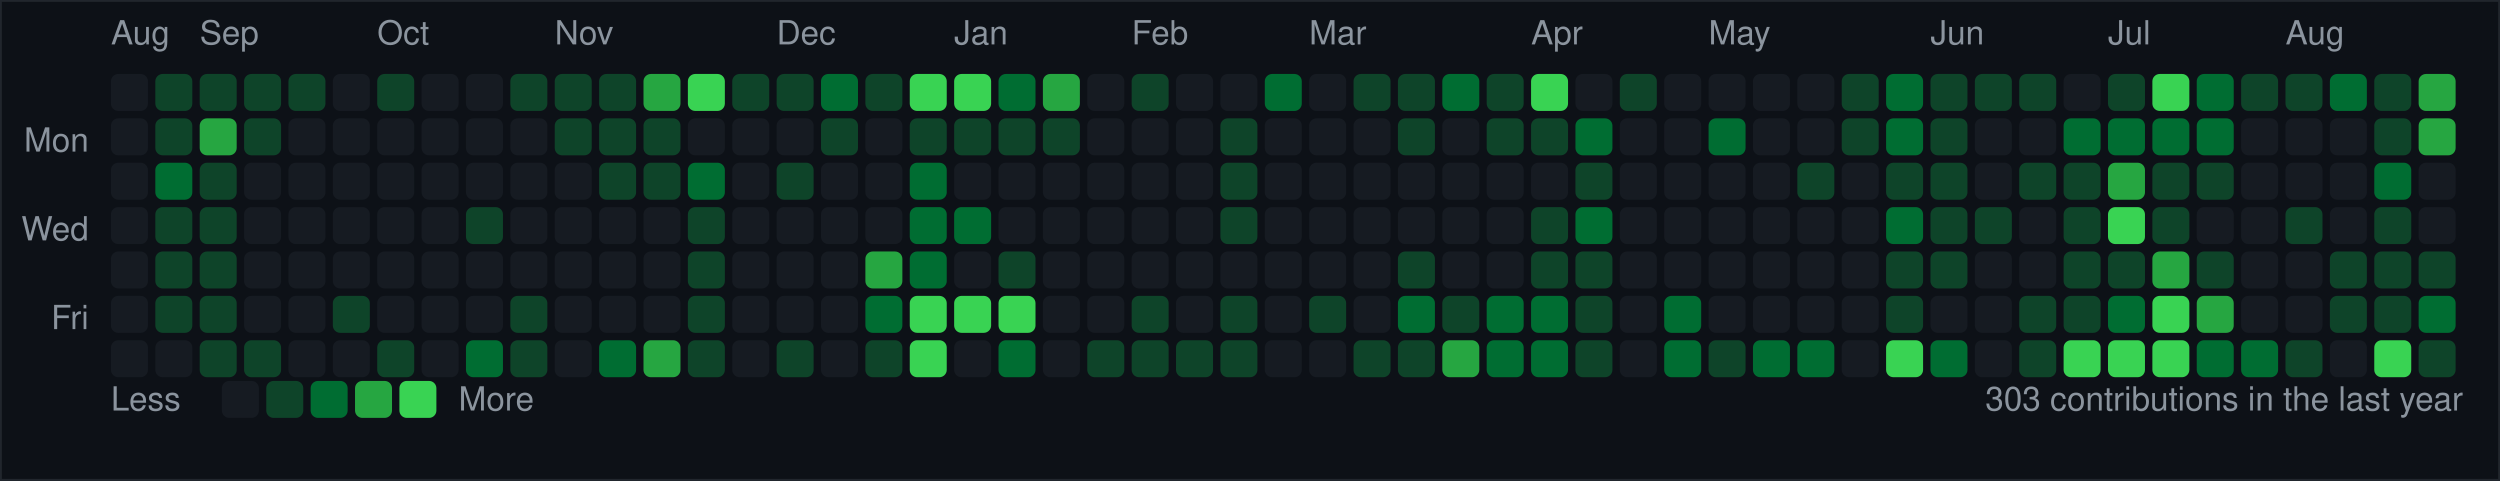
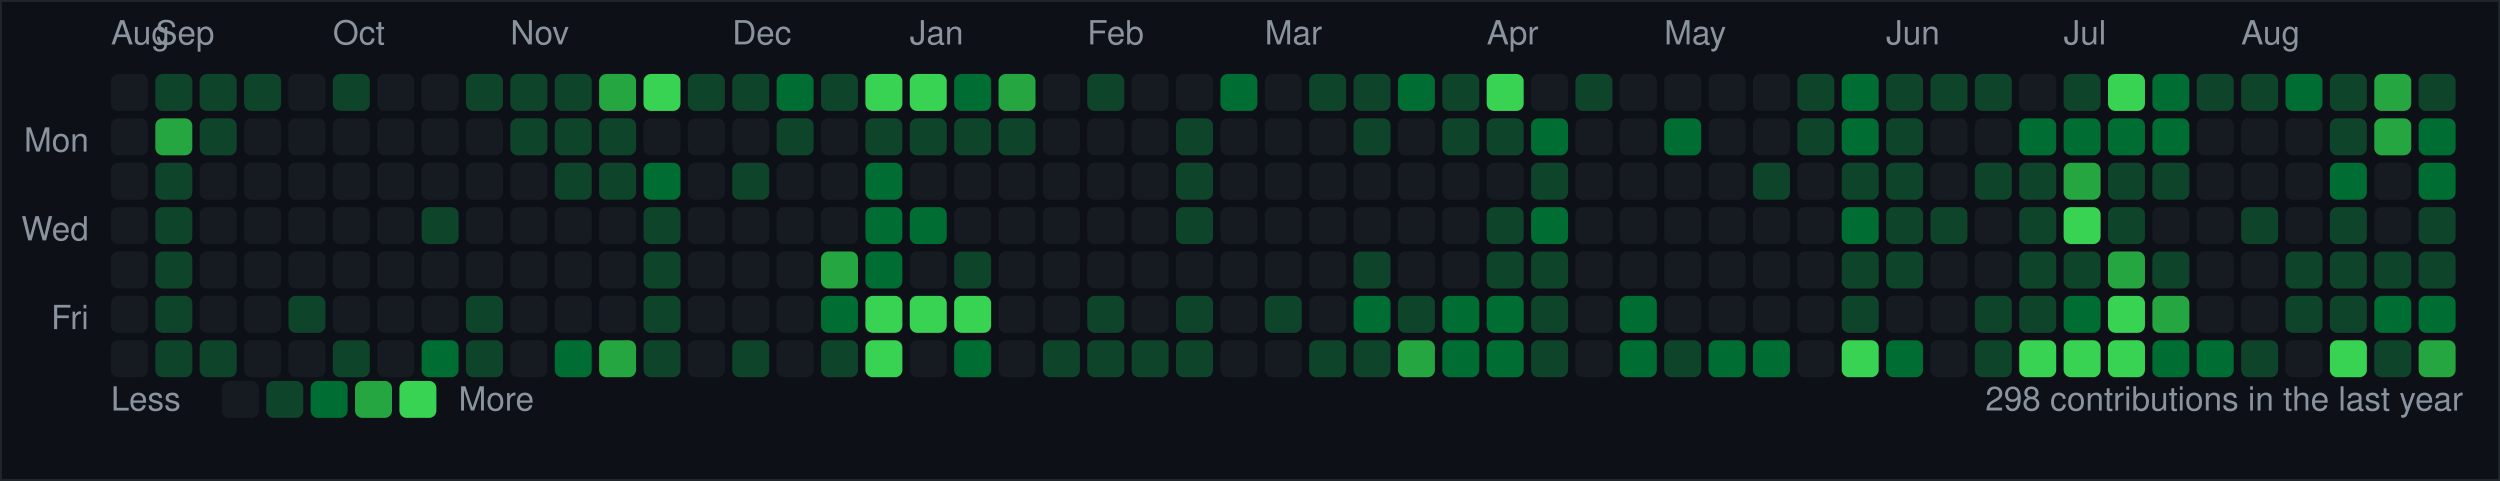
<svg xmlns="http://www.w3.org/2000/svg" width="676" height="130" viewBox="0 0 676 130" role="img" aria-label="cgycorey contribution graph">
  <rect width="676" height="130" fill="#0d1117" />
  <text x="24" y="41" font-size="9" text-anchor="end" fill="#8b949e" font-family="-apple-system,BlinkMacSystemFont,Segoe UI,Helvetica,Arial,sans-serif">Mon</text>
  <text x="24" y="65" font-size="9" text-anchor="end" fill="#8b949e" font-family="-apple-system,BlinkMacSystemFont,Segoe UI,Helvetica,Arial,sans-serif">Wed</text>
  <text x="24" y="89" font-size="9" text-anchor="end" fill="#8b949e" font-family="-apple-system,BlinkMacSystemFont,Segoe UI,Helvetica,Arial,sans-serif">Fri</text>
  <rect x="30" y="20" width="10" height="10" rx="2" fill="#161b22" />
  <rect x="30" y="32" width="10" height="10" rx="2" fill="#161b22" />
  <rect x="30" y="44" width="10" height="10" rx="2" fill="#161b22" />
  <rect x="30" y="56" width="10" height="10" rx="2" fill="#161b22" />
  <rect x="30" y="68" width="10" height="10" rx="2" fill="#161b22" />
  <rect x="30" y="80" width="10" height="10" rx="2" fill="#161b22" />
  <rect x="30" y="92" width="10" height="10" rx="2" fill="#161b22" />
  <rect x="42" y="20" width="10" height="10" rx="2" fill="#0e4429" />
-   <rect x="42" y="32" width="10" height="10" rx="2" fill="#0e4429" />
-   <rect x="42" y="44" width="10" height="10" rx="2" fill="#006d32" />
+   <rect x="42" y="32" width="10" height="10" rx="2" fill="#26a641" />
+   <rect x="42" y="44" width="10" height="10" rx="2" fill="#0e4429" />
  <rect x="42" y="56" width="10" height="10" rx="2" fill="#0e4429" />
  <rect x="42" y="68" width="10" height="10" rx="2" fill="#0e4429" />
  <rect x="42" y="80" width="10" height="10" rx="2" fill="#0e4429" />
-   <rect x="42" y="92" width="10" height="10" rx="2" fill="#161b22" />
+   <rect x="42" y="92" width="10" height="10" rx="2" fill="#0e4429" />
  <rect x="54" y="20" width="10" height="10" rx="2" fill="#0e4429" />
-   <rect x="54" y="32" width="10" height="10" rx="2" fill="#26a641" />
-   <rect x="54" y="44" width="10" height="10" rx="2" fill="#0e4429" />
-   <rect x="54" y="56" width="10" height="10" rx="2" fill="#0e4429" />
-   <rect x="54" y="68" width="10" height="10" rx="2" fill="#0e4429" />
-   <rect x="54" y="80" width="10" height="10" rx="2" fill="#0e4429" />
+   <rect x="54" y="32" width="10" height="10" rx="2" fill="#0e4429" />
+   <rect x="54" y="44" width="10" height="10" rx="2" fill="#161b22" />
+   <rect x="54" y="56" width="10" height="10" rx="2" fill="#161b22" />
+   <rect x="54" y="68" width="10" height="10" rx="2" fill="#161b22" />
+   <rect x="54" y="80" width="10" height="10" rx="2" fill="#161b22" />
  <rect x="54" y="92" width="10" height="10" rx="2" fill="#0e4429" />
  <rect x="66" y="20" width="10" height="10" rx="2" fill="#0e4429" />
-   <rect x="66" y="32" width="10" height="10" rx="2" fill="#0e4429" />
+   <rect x="66" y="32" width="10" height="10" rx="2" fill="#161b22" />
  <rect x="66" y="44" width="10" height="10" rx="2" fill="#161b22" />
  <rect x="66" y="56" width="10" height="10" rx="2" fill="#161b22" />
  <rect x="66" y="68" width="10" height="10" rx="2" fill="#161b22" />
  <rect x="66" y="80" width="10" height="10" rx="2" fill="#161b22" />
-   <rect x="66" y="92" width="10" height="10" rx="2" fill="#0e4429" />
-   <rect x="78" y="20" width="10" height="10" rx="2" fill="#0e4429" />
+   <rect x="66" y="92" width="10" height="10" rx="2" fill="#161b22" />
+   <rect x="78" y="20" width="10" height="10" rx="2" fill="#161b22" />
  <rect x="78" y="32" width="10" height="10" rx="2" fill="#161b22" />
  <rect x="78" y="44" width="10" height="10" rx="2" fill="#161b22" />
  <rect x="78" y="56" width="10" height="10" rx="2" fill="#161b22" />
  <rect x="78" y="68" width="10" height="10" rx="2" fill="#161b22" />
-   <rect x="78" y="80" width="10" height="10" rx="2" fill="#161b22" />
+   <rect x="78" y="80" width="10" height="10" rx="2" fill="#0e4429" />
  <rect x="78" y="92" width="10" height="10" rx="2" fill="#161b22" />
-   <rect x="90" y="20" width="10" height="10" rx="2" fill="#161b22" />
+   <rect x="90" y="20" width="10" height="10" rx="2" fill="#0e4429" />
  <rect x="90" y="32" width="10" height="10" rx="2" fill="#161b22" />
  <rect x="90" y="44" width="10" height="10" rx="2" fill="#161b22" />
  <rect x="90" y="56" width="10" height="10" rx="2" fill="#161b22" />
  <rect x="90" y="68" width="10" height="10" rx="2" fill="#161b22" />
-   <rect x="90" y="80" width="10" height="10" rx="2" fill="#0e4429" />
-   <rect x="90" y="92" width="10" height="10" rx="2" fill="#161b22" />
-   <rect x="102" y="20" width="10" height="10" rx="2" fill="#0e4429" />
+   <rect x="90" y="80" width="10" height="10" rx="2" fill="#161b22" />
+   <rect x="90" y="92" width="10" height="10" rx="2" fill="#0e4429" />
+   <rect x="102" y="20" width="10" height="10" rx="2" fill="#161b22" />
  <rect x="102" y="32" width="10" height="10" rx="2" fill="#161b22" />
  <rect x="102" y="44" width="10" height="10" rx="2" fill="#161b22" />
  <rect x="102" y="56" width="10" height="10" rx="2" fill="#161b22" />
  <rect x="102" y="68" width="10" height="10" rx="2" fill="#161b22" />
  <rect x="102" y="80" width="10" height="10" rx="2" fill="#161b22" />
-   <rect x="102" y="92" width="10" height="10" rx="2" fill="#0e4429" />
+   <rect x="102" y="92" width="10" height="10" rx="2" fill="#161b22" />
  <rect x="114" y="20" width="10" height="10" rx="2" fill="#161b22" />
  <rect x="114" y="32" width="10" height="10" rx="2" fill="#161b22" />
  <rect x="114" y="44" width="10" height="10" rx="2" fill="#161b22" />
-   <rect x="114" y="56" width="10" height="10" rx="2" fill="#161b22" />
+   <rect x="114" y="56" width="10" height="10" rx="2" fill="#0e4429" />
  <rect x="114" y="68" width="10" height="10" rx="2" fill="#161b22" />
  <rect x="114" y="80" width="10" height="10" rx="2" fill="#161b22" />
-   <rect x="114" y="92" width="10" height="10" rx="2" fill="#161b22" />
-   <rect x="126" y="20" width="10" height="10" rx="2" fill="#161b22" />
+   <rect x="114" y="92" width="10" height="10" rx="2" fill="#006d32" />
+   <rect x="126" y="20" width="10" height="10" rx="2" fill="#0e4429" />
  <rect x="126" y="32" width="10" height="10" rx="2" fill="#161b22" />
  <rect x="126" y="44" width="10" height="10" rx="2" fill="#161b22" />
-   <rect x="126" y="56" width="10" height="10" rx="2" fill="#0e4429" />
+   <rect x="126" y="56" width="10" height="10" rx="2" fill="#161b22" />
  <rect x="126" y="68" width="10" height="10" rx="2" fill="#161b22" />
-   <rect x="126" y="80" width="10" height="10" rx="2" fill="#161b22" />
-   <rect x="126" y="92" width="10" height="10" rx="2" fill="#006d32" />
+   <rect x="126" y="80" width="10" height="10" rx="2" fill="#0e4429" />
+   <rect x="126" y="92" width="10" height="10" rx="2" fill="#0e4429" />
  <rect x="138" y="20" width="10" height="10" rx="2" fill="#0e4429" />
-   <rect x="138" y="32" width="10" height="10" rx="2" fill="#161b22" />
+   <rect x="138" y="32" width="10" height="10" rx="2" fill="#0e4429" />
  <rect x="138" y="44" width="10" height="10" rx="2" fill="#161b22" />
  <rect x="138" y="56" width="10" height="10" rx="2" fill="#161b22" />
  <rect x="138" y="68" width="10" height="10" rx="2" fill="#161b22" />
-   <rect x="138" y="80" width="10" height="10" rx="2" fill="#0e4429" />
-   <rect x="138" y="92" width="10" height="10" rx="2" fill="#0e4429" />
+   <rect x="138" y="80" width="10" height="10" rx="2" fill="#161b22" />
+   <rect x="138" y="92" width="10" height="10" rx="2" fill="#161b22" />
  <rect x="150" y="20" width="10" height="10" rx="2" fill="#0e4429" />
  <rect x="150" y="32" width="10" height="10" rx="2" fill="#0e4429" />
-   <rect x="150" y="44" width="10" height="10" rx="2" fill="#161b22" />
+   <rect x="150" y="44" width="10" height="10" rx="2" fill="#0e4429" />
  <rect x="150" y="56" width="10" height="10" rx="2" fill="#161b22" />
  <rect x="150" y="68" width="10" height="10" rx="2" fill="#161b22" />
  <rect x="150" y="80" width="10" height="10" rx="2" fill="#161b22" />
-   <rect x="150" y="92" width="10" height="10" rx="2" fill="#161b22" />
-   <rect x="162" y="20" width="10" height="10" rx="2" fill="#0e4429" />
+   <rect x="150" y="92" width="10" height="10" rx="2" fill="#006d32" />
+   <rect x="162" y="20" width="10" height="10" rx="2" fill="#26a641" />
  <rect x="162" y="32" width="10" height="10" rx="2" fill="#0e4429" />
  <rect x="162" y="44" width="10" height="10" rx="2" fill="#0e4429" />
  <rect x="162" y="56" width="10" height="10" rx="2" fill="#161b22" />
  <rect x="162" y="68" width="10" height="10" rx="2" fill="#161b22" />
  <rect x="162" y="80" width="10" height="10" rx="2" fill="#161b22" />
-   <rect x="162" y="92" width="10" height="10" rx="2" fill="#006d32" />
-   <rect x="174" y="20" width="10" height="10" rx="2" fill="#26a641" />
-   <rect x="174" y="32" width="10" height="10" rx="2" fill="#0e4429" />
-   <rect x="174" y="44" width="10" height="10" rx="2" fill="#0e4429" />
-   <rect x="174" y="56" width="10" height="10" rx="2" fill="#161b22" />
-   <rect x="174" y="68" width="10" height="10" rx="2" fill="#161b22" />
-   <rect x="174" y="80" width="10" height="10" rx="2" fill="#161b22" />
-   <rect x="174" y="92" width="10" height="10" rx="2" fill="#26a641" />
-   <rect x="186" y="20" width="10" height="10" rx="2" fill="#39d353" />
+   <rect x="162" y="92" width="10" height="10" rx="2" fill="#26a641" />
+   <rect x="174" y="20" width="10" height="10" rx="2" fill="#39d353" />
+   <rect x="174" y="32" width="10" height="10" rx="2" fill="#161b22" />
+   <rect x="174" y="44" width="10" height="10" rx="2" fill="#006d32" />
+   <rect x="174" y="56" width="10" height="10" rx="2" fill="#0e4429" />
+   <rect x="174" y="68" width="10" height="10" rx="2" fill="#0e4429" />
+   <rect x="174" y="80" width="10" height="10" rx="2" fill="#0e4429" />
+   <rect x="174" y="92" width="10" height="10" rx="2" fill="#0e4429" />
+   <rect x="186" y="20" width="10" height="10" rx="2" fill="#0e4429" />
  <rect x="186" y="32" width="10" height="10" rx="2" fill="#161b22" />
-   <rect x="186" y="44" width="10" height="10" rx="2" fill="#006d32" />
-   <rect x="186" y="56" width="10" height="10" rx="2" fill="#0e4429" />
-   <rect x="186" y="68" width="10" height="10" rx="2" fill="#0e4429" />
-   <rect x="186" y="80" width="10" height="10" rx="2" fill="#0e4429" />
-   <rect x="186" y="92" width="10" height="10" rx="2" fill="#0e4429" />
+   <rect x="186" y="44" width="10" height="10" rx="2" fill="#161b22" />
+   <rect x="186" y="56" width="10" height="10" rx="2" fill="#161b22" />
+   <rect x="186" y="68" width="10" height="10" rx="2" fill="#161b22" />
+   <rect x="186" y="80" width="10" height="10" rx="2" fill="#161b22" />
+   <rect x="186" y="92" width="10" height="10" rx="2" fill="#161b22" />
  <rect x="198" y="20" width="10" height="10" rx="2" fill="#0e4429" />
  <rect x="198" y="32" width="10" height="10" rx="2" fill="#161b22" />
-   <rect x="198" y="44" width="10" height="10" rx="2" fill="#161b22" />
+   <rect x="198" y="44" width="10" height="10" rx="2" fill="#0e4429" />
  <rect x="198" y="56" width="10" height="10" rx="2" fill="#161b22" />
  <rect x="198" y="68" width="10" height="10" rx="2" fill="#161b22" />
  <rect x="198" y="80" width="10" height="10" rx="2" fill="#161b22" />
-   <rect x="198" y="92" width="10" height="10" rx="2" fill="#161b22" />
-   <rect x="210" y="20" width="10" height="10" rx="2" fill="#0e4429" />
-   <rect x="210" y="32" width="10" height="10" rx="2" fill="#161b22" />
-   <rect x="210" y="44" width="10" height="10" rx="2" fill="#0e4429" />
+   <rect x="198" y="92" width="10" height="10" rx="2" fill="#0e4429" />
+   <rect x="210" y="20" width="10" height="10" rx="2" fill="#006d32" />
+   <rect x="210" y="32" width="10" height="10" rx="2" fill="#0e4429" />
+   <rect x="210" y="44" width="10" height="10" rx="2" fill="#161b22" />
  <rect x="210" y="56" width="10" height="10" rx="2" fill="#161b22" />
  <rect x="210" y="68" width="10" height="10" rx="2" fill="#161b22" />
  <rect x="210" y="80" width="10" height="10" rx="2" fill="#161b22" />
-   <rect x="210" y="92" width="10" height="10" rx="2" fill="#0e4429" />
-   <rect x="222" y="20" width="10" height="10" rx="2" fill="#006d32" />
-   <rect x="222" y="32" width="10" height="10" rx="2" fill="#0e4429" />
+   <rect x="210" y="92" width="10" height="10" rx="2" fill="#161b22" />
+   <rect x="222" y="20" width="10" height="10" rx="2" fill="#0e4429" />
+   <rect x="222" y="32" width="10" height="10" rx="2" fill="#161b22" />
  <rect x="222" y="44" width="10" height="10" rx="2" fill="#161b22" />
  <rect x="222" y="56" width="10" height="10" rx="2" fill="#161b22" />
-   <rect x="222" y="68" width="10" height="10" rx="2" fill="#161b22" />
-   <rect x="222" y="80" width="10" height="10" rx="2" fill="#161b22" />
-   <rect x="222" y="92" width="10" height="10" rx="2" fill="#161b22" />
-   <rect x="234" y="20" width="10" height="10" rx="2" fill="#0e4429" />
-   <rect x="234" y="32" width="10" height="10" rx="2" fill="#161b22" />
-   <rect x="234" y="44" width="10" height="10" rx="2" fill="#161b22" />
-   <rect x="234" y="56" width="10" height="10" rx="2" fill="#161b22" />
-   <rect x="234" y="68" width="10" height="10" rx="2" fill="#26a641" />
-   <rect x="234" y="80" width="10" height="10" rx="2" fill="#006d32" />
-   <rect x="234" y="92" width="10" height="10" rx="2" fill="#0e4429" />
+   <rect x="222" y="68" width="10" height="10" rx="2" fill="#26a641" />
+   <rect x="222" y="80" width="10" height="10" rx="2" fill="#006d32" />
+   <rect x="222" y="92" width="10" height="10" rx="2" fill="#0e4429" />
+   <rect x="234" y="20" width="10" height="10" rx="2" fill="#39d353" />
+   <rect x="234" y="32" width="10" height="10" rx="2" fill="#0e4429" />
+   <rect x="234" y="44" width="10" height="10" rx="2" fill="#006d32" />
+   <rect x="234" y="56" width="10" height="10" rx="2" fill="#006d32" />
+   <rect x="234" y="68" width="10" height="10" rx="2" fill="#006d32" />
+   <rect x="234" y="80" width="10" height="10" rx="2" fill="#39d353" />
+   <rect x="234" y="92" width="10" height="10" rx="2" fill="#39d353" />
  <rect x="246" y="20" width="10" height="10" rx="2" fill="#39d353" />
  <rect x="246" y="32" width="10" height="10" rx="2" fill="#0e4429" />
-   <rect x="246" y="44" width="10" height="10" rx="2" fill="#006d32" />
+   <rect x="246" y="44" width="10" height="10" rx="2" fill="#161b22" />
  <rect x="246" y="56" width="10" height="10" rx="2" fill="#006d32" />
-   <rect x="246" y="68" width="10" height="10" rx="2" fill="#006d32" />
+   <rect x="246" y="68" width="10" height="10" rx="2" fill="#161b22" />
  <rect x="246" y="80" width="10" height="10" rx="2" fill="#39d353" />
-   <rect x="246" y="92" width="10" height="10" rx="2" fill="#39d353" />
-   <rect x="258" y="20" width="10" height="10" rx="2" fill="#39d353" />
+   <rect x="246" y="92" width="10" height="10" rx="2" fill="#161b22" />
+   <rect x="258" y="20" width="10" height="10" rx="2" fill="#006d32" />
  <rect x="258" y="32" width="10" height="10" rx="2" fill="#0e4429" />
  <rect x="258" y="44" width="10" height="10" rx="2" fill="#161b22" />
-   <rect x="258" y="56" width="10" height="10" rx="2" fill="#006d32" />
-   <rect x="258" y="68" width="10" height="10" rx="2" fill="#161b22" />
+   <rect x="258" y="56" width="10" height="10" rx="2" fill="#161b22" />
+   <rect x="258" y="68" width="10" height="10" rx="2" fill="#0e4429" />
  <rect x="258" y="80" width="10" height="10" rx="2" fill="#39d353" />
-   <rect x="258" y="92" width="10" height="10" rx="2" fill="#161b22" />
-   <rect x="270" y="20" width="10" height="10" rx="2" fill="#006d32" />
+   <rect x="258" y="92" width="10" height="10" rx="2" fill="#006d32" />
+   <rect x="270" y="20" width="10" height="10" rx="2" fill="#26a641" />
  <rect x="270" y="32" width="10" height="10" rx="2" fill="#0e4429" />
  <rect x="270" y="44" width="10" height="10" rx="2" fill="#161b22" />
  <rect x="270" y="56" width="10" height="10" rx="2" fill="#161b22" />
-   <rect x="270" y="68" width="10" height="10" rx="2" fill="#0e4429" />
-   <rect x="270" y="80" width="10" height="10" rx="2" fill="#39d353" />
-   <rect x="270" y="92" width="10" height="10" rx="2" fill="#006d32" />
-   <rect x="282" y="20" width="10" height="10" rx="2" fill="#26a641" />
-   <rect x="282" y="32" width="10" height="10" rx="2" fill="#0e4429" />
+   <rect x="270" y="68" width="10" height="10" rx="2" fill="#161b22" />
+   <rect x="270" y="80" width="10" height="10" rx="2" fill="#161b22" />
+   <rect x="270" y="92" width="10" height="10" rx="2" fill="#161b22" />
+   <rect x="282" y="20" width="10" height="10" rx="2" fill="#161b22" />
+   <rect x="282" y="32" width="10" height="10" rx="2" fill="#161b22" />
  <rect x="282" y="44" width="10" height="10" rx="2" fill="#161b22" />
  <rect x="282" y="56" width="10" height="10" rx="2" fill="#161b22" />
  <rect x="282" y="68" width="10" height="10" rx="2" fill="#161b22" />
  <rect x="282" y="80" width="10" height="10" rx="2" fill="#161b22" />
-   <rect x="282" y="92" width="10" height="10" rx="2" fill="#161b22" />
-   <rect x="294" y="20" width="10" height="10" rx="2" fill="#161b22" />
+   <rect x="282" y="92" width="10" height="10" rx="2" fill="#0e4429" />
+   <rect x="294" y="20" width="10" height="10" rx="2" fill="#0e4429" />
  <rect x="294" y="32" width="10" height="10" rx="2" fill="#161b22" />
  <rect x="294" y="44" width="10" height="10" rx="2" fill="#161b22" />
  <rect x="294" y="56" width="10" height="10" rx="2" fill="#161b22" />
  <rect x="294" y="68" width="10" height="10" rx="2" fill="#161b22" />
-   <rect x="294" y="80" width="10" height="10" rx="2" fill="#161b22" />
+   <rect x="294" y="80" width="10" height="10" rx="2" fill="#0e4429" />
  <rect x="294" y="92" width="10" height="10" rx="2" fill="#0e4429" />
-   <rect x="306" y="20" width="10" height="10" rx="2" fill="#0e4429" />
+   <rect x="306" y="20" width="10" height="10" rx="2" fill="#161b22" />
  <rect x="306" y="32" width="10" height="10" rx="2" fill="#161b22" />
  <rect x="306" y="44" width="10" height="10" rx="2" fill="#161b22" />
  <rect x="306" y="56" width="10" height="10" rx="2" fill="#161b22" />
  <rect x="306" y="68" width="10" height="10" rx="2" fill="#161b22" />
-   <rect x="306" y="80" width="10" height="10" rx="2" fill="#0e4429" />
+   <rect x="306" y="80" width="10" height="10" rx="2" fill="#161b22" />
  <rect x="306" y="92" width="10" height="10" rx="2" fill="#0e4429" />
  <rect x="318" y="20" width="10" height="10" rx="2" fill="#161b22" />
-   <rect x="318" y="32" width="10" height="10" rx="2" fill="#161b22" />
-   <rect x="318" y="44" width="10" height="10" rx="2" fill="#161b22" />
-   <rect x="318" y="56" width="10" height="10" rx="2" fill="#161b22" />
+   <rect x="318" y="32" width="10" height="10" rx="2" fill="#0e4429" />
+   <rect x="318" y="44" width="10" height="10" rx="2" fill="#0e4429" />
+   <rect x="318" y="56" width="10" height="10" rx="2" fill="#0e4429" />
  <rect x="318" y="68" width="10" height="10" rx="2" fill="#161b22" />
-   <rect x="318" y="80" width="10" height="10" rx="2" fill="#161b22" />
+   <rect x="318" y="80" width="10" height="10" rx="2" fill="#0e4429" />
  <rect x="318" y="92" width="10" height="10" rx="2" fill="#0e4429" />
-   <rect x="330" y="20" width="10" height="10" rx="2" fill="#161b22" />
-   <rect x="330" y="32" width="10" height="10" rx="2" fill="#0e4429" />
-   <rect x="330" y="44" width="10" height="10" rx="2" fill="#0e4429" />
-   <rect x="330" y="56" width="10" height="10" rx="2" fill="#0e4429" />
+   <rect x="330" y="20" width="10" height="10" rx="2" fill="#006d32" />
+   <rect x="330" y="32" width="10" height="10" rx="2" fill="#161b22" />
+   <rect x="330" y="44" width="10" height="10" rx="2" fill="#161b22" />
+   <rect x="330" y="56" width="10" height="10" rx="2" fill="#161b22" />
  <rect x="330" y="68" width="10" height="10" rx="2" fill="#161b22" />
-   <rect x="330" y="80" width="10" height="10" rx="2" fill="#0e4429" />
-   <rect x="330" y="92" width="10" height="10" rx="2" fill="#0e4429" />
-   <rect x="342" y="20" width="10" height="10" rx="2" fill="#006d32" />
+   <rect x="330" y="80" width="10" height="10" rx="2" fill="#161b22" />
+   <rect x="330" y="92" width="10" height="10" rx="2" fill="#161b22" />
+   <rect x="342" y="20" width="10" height="10" rx="2" fill="#161b22" />
  <rect x="342" y="32" width="10" height="10" rx="2" fill="#161b22" />
  <rect x="342" y="44" width="10" height="10" rx="2" fill="#161b22" />
  <rect x="342" y="56" width="10" height="10" rx="2" fill="#161b22" />
  <rect x="342" y="68" width="10" height="10" rx="2" fill="#161b22" />
-   <rect x="342" y="80" width="10" height="10" rx="2" fill="#161b22" />
+   <rect x="342" y="80" width="10" height="10" rx="2" fill="#0e4429" />
  <rect x="342" y="92" width="10" height="10" rx="2" fill="#161b22" />
-   <rect x="354" y="20" width="10" height="10" rx="2" fill="#161b22" />
+   <rect x="354" y="20" width="10" height="10" rx="2" fill="#0e4429" />
  <rect x="354" y="32" width="10" height="10" rx="2" fill="#161b22" />
  <rect x="354" y="44" width="10" height="10" rx="2" fill="#161b22" />
  <rect x="354" y="56" width="10" height="10" rx="2" fill="#161b22" />
  <rect x="354" y="68" width="10" height="10" rx="2" fill="#161b22" />
-   <rect x="354" y="80" width="10" height="10" rx="2" fill="#0e4429" />
-   <rect x="354" y="92" width="10" height="10" rx="2" fill="#161b22" />
+   <rect x="354" y="80" width="10" height="10" rx="2" fill="#161b22" />
+   <rect x="354" y="92" width="10" height="10" rx="2" fill="#0e4429" />
  <rect x="366" y="20" width="10" height="10" rx="2" fill="#0e4429" />
-   <rect x="366" y="32" width="10" height="10" rx="2" fill="#161b22" />
+   <rect x="366" y="32" width="10" height="10" rx="2" fill="#0e4429" />
  <rect x="366" y="44" width="10" height="10" rx="2" fill="#161b22" />
  <rect x="366" y="56" width="10" height="10" rx="2" fill="#161b22" />
-   <rect x="366" y="68" width="10" height="10" rx="2" fill="#161b22" />
-   <rect x="366" y="80" width="10" height="10" rx="2" fill="#161b22" />
+   <rect x="366" y="68" width="10" height="10" rx="2" fill="#0e4429" />
+   <rect x="366" y="80" width="10" height="10" rx="2" fill="#006d32" />
  <rect x="366" y="92" width="10" height="10" rx="2" fill="#0e4429" />
-   <rect x="378" y="20" width="10" height="10" rx="2" fill="#0e4429" />
-   <rect x="378" y="32" width="10" height="10" rx="2" fill="#0e4429" />
+   <rect x="378" y="20" width="10" height="10" rx="2" fill="#006d32" />
+   <rect x="378" y="32" width="10" height="10" rx="2" fill="#161b22" />
  <rect x="378" y="44" width="10" height="10" rx="2" fill="#161b22" />
  <rect x="378" y="56" width="10" height="10" rx="2" fill="#161b22" />
-   <rect x="378" y="68" width="10" height="10" rx="2" fill="#0e4429" />
-   <rect x="378" y="80" width="10" height="10" rx="2" fill="#006d32" />
-   <rect x="378" y="92" width="10" height="10" rx="2" fill="#0e4429" />
-   <rect x="390" y="20" width="10" height="10" rx="2" fill="#006d32" />
-   <rect x="390" y="32" width="10" height="10" rx="2" fill="#161b22" />
+   <rect x="378" y="68" width="10" height="10" rx="2" fill="#161b22" />
+   <rect x="378" y="80" width="10" height="10" rx="2" fill="#0e4429" />
+   <rect x="378" y="92" width="10" height="10" rx="2" fill="#26a641" />
+   <rect x="390" y="20" width="10" height="10" rx="2" fill="#0e4429" />
+   <rect x="390" y="32" width="10" height="10" rx="2" fill="#0e4429" />
  <rect x="390" y="44" width="10" height="10" rx="2" fill="#161b22" />
  <rect x="390" y="56" width="10" height="10" rx="2" fill="#161b22" />
  <rect x="390" y="68" width="10" height="10" rx="2" fill="#161b22" />
-   <rect x="390" y="80" width="10" height="10" rx="2" fill="#0e4429" />
-   <rect x="390" y="92" width="10" height="10" rx="2" fill="#26a641" />
-   <rect x="402" y="20" width="10" height="10" rx="2" fill="#0e4429" />
+   <rect x="390" y="80" width="10" height="10" rx="2" fill="#006d32" />
+   <rect x="390" y="92" width="10" height="10" rx="2" fill="#006d32" />
+   <rect x="402" y="20" width="10" height="10" rx="2" fill="#39d353" />
  <rect x="402" y="32" width="10" height="10" rx="2" fill="#0e4429" />
  <rect x="402" y="44" width="10" height="10" rx="2" fill="#161b22" />
-   <rect x="402" y="56" width="10" height="10" rx="2" fill="#161b22" />
-   <rect x="402" y="68" width="10" height="10" rx="2" fill="#161b22" />
+   <rect x="402" y="56" width="10" height="10" rx="2" fill="#0e4429" />
+   <rect x="402" y="68" width="10" height="10" rx="2" fill="#0e4429" />
  <rect x="402" y="80" width="10" height="10" rx="2" fill="#006d32" />
  <rect x="402" y="92" width="10" height="10" rx="2" fill="#006d32" />
-   <rect x="414" y="20" width="10" height="10" rx="2" fill="#39d353" />
-   <rect x="414" y="32" width="10" height="10" rx="2" fill="#0e4429" />
-   <rect x="414" y="44" width="10" height="10" rx="2" fill="#161b22" />
-   <rect x="414" y="56" width="10" height="10" rx="2" fill="#0e4429" />
+   <rect x="414" y="20" width="10" height="10" rx="2" fill="#161b22" />
+   <rect x="414" y="32" width="10" height="10" rx="2" fill="#006d32" />
+   <rect x="414" y="44" width="10" height="10" rx="2" fill="#0e4429" />
+   <rect x="414" y="56" width="10" height="10" rx="2" fill="#006d32" />
  <rect x="414" y="68" width="10" height="10" rx="2" fill="#0e4429" />
-   <rect x="414" y="80" width="10" height="10" rx="2" fill="#006d32" />
-   <rect x="414" y="92" width="10" height="10" rx="2" fill="#006d32" />
-   <rect x="426" y="20" width="10" height="10" rx="2" fill="#161b22" />
-   <rect x="426" y="32" width="10" height="10" rx="2" fill="#006d32" />
-   <rect x="426" y="44" width="10" height="10" rx="2" fill="#0e4429" />
-   <rect x="426" y="56" width="10" height="10" rx="2" fill="#006d32" />
-   <rect x="426" y="68" width="10" height="10" rx="2" fill="#0e4429" />
-   <rect x="426" y="80" width="10" height="10" rx="2" fill="#0e4429" />
-   <rect x="426" y="92" width="10" height="10" rx="2" fill="#0e4429" />
-   <rect x="438" y="20" width="10" height="10" rx="2" fill="#0e4429" />
+   <rect x="414" y="80" width="10" height="10" rx="2" fill="#0e4429" />
+   <rect x="414" y="92" width="10" height="10" rx="2" fill="#0e4429" />
+   <rect x="426" y="20" width="10" height="10" rx="2" fill="#0e4429" />
+   <rect x="426" y="32" width="10" height="10" rx="2" fill="#161b22" />
+   <rect x="426" y="44" width="10" height="10" rx="2" fill="#161b22" />
+   <rect x="426" y="56" width="10" height="10" rx="2" fill="#161b22" />
+   <rect x="426" y="68" width="10" height="10" rx="2" fill="#161b22" />
+   <rect x="426" y="80" width="10" height="10" rx="2" fill="#161b22" />
+   <rect x="426" y="92" width="10" height="10" rx="2" fill="#161b22" />
+   <rect x="438" y="20" width="10" height="10" rx="2" fill="#161b22" />
  <rect x="438" y="32" width="10" height="10" rx="2" fill="#161b22" />
  <rect x="438" y="44" width="10" height="10" rx="2" fill="#161b22" />
  <rect x="438" y="56" width="10" height="10" rx="2" fill="#161b22" />
  <rect x="438" y="68" width="10" height="10" rx="2" fill="#161b22" />
-   <rect x="438" y="80" width="10" height="10" rx="2" fill="#161b22" />
-   <rect x="438" y="92" width="10" height="10" rx="2" fill="#161b22" />
+   <rect x="438" y="80" width="10" height="10" rx="2" fill="#006d32" />
+   <rect x="438" y="92" width="10" height="10" rx="2" fill="#006d32" />
  <rect x="450" y="20" width="10" height="10" rx="2" fill="#161b22" />
-   <rect x="450" y="32" width="10" height="10" rx="2" fill="#161b22" />
+   <rect x="450" y="32" width="10" height="10" rx="2" fill="#006d32" />
  <rect x="450" y="44" width="10" height="10" rx="2" fill="#161b22" />
  <rect x="450" y="56" width="10" height="10" rx="2" fill="#161b22" />
  <rect x="450" y="68" width="10" height="10" rx="2" fill="#161b22" />
-   <rect x="450" y="80" width="10" height="10" rx="2" fill="#006d32" />
-   <rect x="450" y="92" width="10" height="10" rx="2" fill="#006d32" />
+   <rect x="450" y="80" width="10" height="10" rx="2" fill="#161b22" />
+   <rect x="450" y="92" width="10" height="10" rx="2" fill="#0e4429" />
  <rect x="462" y="20" width="10" height="10" rx="2" fill="#161b22" />
-   <rect x="462" y="32" width="10" height="10" rx="2" fill="#006d32" />
+   <rect x="462" y="32" width="10" height="10" rx="2" fill="#161b22" />
  <rect x="462" y="44" width="10" height="10" rx="2" fill="#161b22" />
  <rect x="462" y="56" width="10" height="10" rx="2" fill="#161b22" />
  <rect x="462" y="68" width="10" height="10" rx="2" fill="#161b22" />
  <rect x="462" y="80" width="10" height="10" rx="2" fill="#161b22" />
-   <rect x="462" y="92" width="10" height="10" rx="2" fill="#0e4429" />
+   <rect x="462" y="92" width="10" height="10" rx="2" fill="#006d32" />
  <rect x="474" y="20" width="10" height="10" rx="2" fill="#161b22" />
  <rect x="474" y="32" width="10" height="10" rx="2" fill="#161b22" />
-   <rect x="474" y="44" width="10" height="10" rx="2" fill="#161b22" />
+   <rect x="474" y="44" width="10" height="10" rx="2" fill="#0e4429" />
  <rect x="474" y="56" width="10" height="10" rx="2" fill="#161b22" />
  <rect x="474" y="68" width="10" height="10" rx="2" fill="#161b22" />
  <rect x="474" y="80" width="10" height="10" rx="2" fill="#161b22" />
  <rect x="474" y="92" width="10" height="10" rx="2" fill="#006d32" />
-   <rect x="486" y="20" width="10" height="10" rx="2" fill="#161b22" />
-   <rect x="486" y="32" width="10" height="10" rx="2" fill="#161b22" />
-   <rect x="486" y="44" width="10" height="10" rx="2" fill="#0e4429" />
+   <rect x="486" y="20" width="10" height="10" rx="2" fill="#0e4429" />
+   <rect x="486" y="32" width="10" height="10" rx="2" fill="#0e4429" />
+   <rect x="486" y="44" width="10" height="10" rx="2" fill="#161b22" />
  <rect x="486" y="56" width="10" height="10" rx="2" fill="#161b22" />
  <rect x="486" y="68" width="10" height="10" rx="2" fill="#161b22" />
  <rect x="486" y="80" width="10" height="10" rx="2" fill="#161b22" />
-   <rect x="486" y="92" width="10" height="10" rx="2" fill="#006d32" />
-   <rect x="498" y="20" width="10" height="10" rx="2" fill="#0e4429" />
-   <rect x="498" y="32" width="10" height="10" rx="2" fill="#0e4429" />
-   <rect x="498" y="44" width="10" height="10" rx="2" fill="#161b22" />
-   <rect x="498" y="56" width="10" height="10" rx="2" fill="#161b22" />
-   <rect x="498" y="68" width="10" height="10" rx="2" fill="#161b22" />
-   <rect x="498" y="80" width="10" height="10" rx="2" fill="#161b22" />
-   <rect x="498" y="92" width="10" height="10" rx="2" fill="#161b22" />
-   <rect x="510" y="20" width="10" height="10" rx="2" fill="#006d32" />
-   <rect x="510" y="32" width="10" height="10" rx="2" fill="#006d32" />
+   <rect x="486" y="92" width="10" height="10" rx="2" fill="#161b22" />
+   <rect x="498" y="20" width="10" height="10" rx="2" fill="#006d32" />
+   <rect x="498" y="32" width="10" height="10" rx="2" fill="#006d32" />
+   <rect x="498" y="44" width="10" height="10" rx="2" fill="#0e4429" />
+   <rect x="498" y="56" width="10" height="10" rx="2" fill="#006d32" />
+   <rect x="498" y="68" width="10" height="10" rx="2" fill="#0e4429" />
+   <rect x="498" y="80" width="10" height="10" rx="2" fill="#0e4429" />
+   <rect x="498" y="92" width="10" height="10" rx="2" fill="#39d353" />
+   <rect x="510" y="20" width="10" height="10" rx="2" fill="#0e4429" />
+   <rect x="510" y="32" width="10" height="10" rx="2" fill="#0e4429" />
  <rect x="510" y="44" width="10" height="10" rx="2" fill="#0e4429" />
-   <rect x="510" y="56" width="10" height="10" rx="2" fill="#006d32" />
+   <rect x="510" y="56" width="10" height="10" rx="2" fill="#0e4429" />
  <rect x="510" y="68" width="10" height="10" rx="2" fill="#0e4429" />
-   <rect x="510" y="80" width="10" height="10" rx="2" fill="#0e4429" />
-   <rect x="510" y="92" width="10" height="10" rx="2" fill="#39d353" />
+   <rect x="510" y="80" width="10" height="10" rx="2" fill="#161b22" />
+   <rect x="510" y="92" width="10" height="10" rx="2" fill="#006d32" />
  <rect x="522" y="20" width="10" height="10" rx="2" fill="#0e4429" />
-   <rect x="522" y="32" width="10" height="10" rx="2" fill="#0e4429" />
-   <rect x="522" y="44" width="10" height="10" rx="2" fill="#0e4429" />
+   <rect x="522" y="32" width="10" height="10" rx="2" fill="#161b22" />
+   <rect x="522" y="44" width="10" height="10" rx="2" fill="#161b22" />
  <rect x="522" y="56" width="10" height="10" rx="2" fill="#0e4429" />
-   <rect x="522" y="68" width="10" height="10" rx="2" fill="#0e4429" />
+   <rect x="522" y="68" width="10" height="10" rx="2" fill="#161b22" />
  <rect x="522" y="80" width="10" height="10" rx="2" fill="#161b22" />
-   <rect x="522" y="92" width="10" height="10" rx="2" fill="#006d32" />
+   <rect x="522" y="92" width="10" height="10" rx="2" fill="#161b22" />
  <rect x="534" y="20" width="10" height="10" rx="2" fill="#0e4429" />
  <rect x="534" y="32" width="10" height="10" rx="2" fill="#161b22" />
-   <rect x="534" y="44" width="10" height="10" rx="2" fill="#161b22" />
-   <rect x="534" y="56" width="10" height="10" rx="2" fill="#0e4429" />
+   <rect x="534" y="44" width="10" height="10" rx="2" fill="#0e4429" />
+   <rect x="534" y="56" width="10" height="10" rx="2" fill="#161b22" />
  <rect x="534" y="68" width="10" height="10" rx="2" fill="#161b22" />
-   <rect x="534" y="80" width="10" height="10" rx="2" fill="#161b22" />
-   <rect x="534" y="92" width="10" height="10" rx="2" fill="#161b22" />
-   <rect x="546" y="20" width="10" height="10" rx="2" fill="#0e4429" />
-   <rect x="546" y="32" width="10" height="10" rx="2" fill="#161b22" />
+   <rect x="534" y="80" width="10" height="10" rx="2" fill="#0e4429" />
+   <rect x="534" y="92" width="10" height="10" rx="2" fill="#0e4429" />
+   <rect x="546" y="20" width="10" height="10" rx="2" fill="#161b22" />
+   <rect x="546" y="32" width="10" height="10" rx="2" fill="#006d32" />
  <rect x="546" y="44" width="10" height="10" rx="2" fill="#0e4429" />
-   <rect x="546" y="56" width="10" height="10" rx="2" fill="#161b22" />
-   <rect x="546" y="68" width="10" height="10" rx="2" fill="#161b22" />
+   <rect x="546" y="56" width="10" height="10" rx="2" fill="#0e4429" />
+   <rect x="546" y="68" width="10" height="10" rx="2" fill="#0e4429" />
  <rect x="546" y="80" width="10" height="10" rx="2" fill="#0e4429" />
-   <rect x="546" y="92" width="10" height="10" rx="2" fill="#0e4429" />
-   <rect x="558" y="20" width="10" height="10" rx="2" fill="#161b22" />
+   <rect x="546" y="92" width="10" height="10" rx="2" fill="#39d353" />
+   <rect x="558" y="20" width="10" height="10" rx="2" fill="#0e4429" />
  <rect x="558" y="32" width="10" height="10" rx="2" fill="#006d32" />
-   <rect x="558" y="44" width="10" height="10" rx="2" fill="#0e4429" />
-   <rect x="558" y="56" width="10" height="10" rx="2" fill="#0e4429" />
+   <rect x="558" y="44" width="10" height="10" rx="2" fill="#26a641" />
+   <rect x="558" y="56" width="10" height="10" rx="2" fill="#39d353" />
  <rect x="558" y="68" width="10" height="10" rx="2" fill="#0e4429" />
-   <rect x="558" y="80" width="10" height="10" rx="2" fill="#0e4429" />
+   <rect x="558" y="80" width="10" height="10" rx="2" fill="#006d32" />
  <rect x="558" y="92" width="10" height="10" rx="2" fill="#39d353" />
-   <rect x="570" y="20" width="10" height="10" rx="2" fill="#0e4429" />
+   <rect x="570" y="20" width="10" height="10" rx="2" fill="#39d353" />
  <rect x="570" y="32" width="10" height="10" rx="2" fill="#006d32" />
-   <rect x="570" y="44" width="10" height="10" rx="2" fill="#26a641" />
-   <rect x="570" y="56" width="10" height="10" rx="2" fill="#39d353" />
-   <rect x="570" y="68" width="10" height="10" rx="2" fill="#0e4429" />
-   <rect x="570" y="80" width="10" height="10" rx="2" fill="#006d32" />
+   <rect x="570" y="44" width="10" height="10" rx="2" fill="#0e4429" />
+   <rect x="570" y="56" width="10" height="10" rx="2" fill="#0e4429" />
+   <rect x="570" y="68" width="10" height="10" rx="2" fill="#26a641" />
+   <rect x="570" y="80" width="10" height="10" rx="2" fill="#39d353" />
  <rect x="570" y="92" width="10" height="10" rx="2" fill="#39d353" />
-   <rect x="582" y="20" width="10" height="10" rx="2" fill="#39d353" />
+   <rect x="582" y="20" width="10" height="10" rx="2" fill="#006d32" />
  <rect x="582" y="32" width="10" height="10" rx="2" fill="#006d32" />
  <rect x="582" y="44" width="10" height="10" rx="2" fill="#0e4429" />
-   <rect x="582" y="56" width="10" height="10" rx="2" fill="#0e4429" />
-   <rect x="582" y="68" width="10" height="10" rx="2" fill="#26a641" />
-   <rect x="582" y="80" width="10" height="10" rx="2" fill="#39d353" />
-   <rect x="582" y="92" width="10" height="10" rx="2" fill="#39d353" />
-   <rect x="594" y="20" width="10" height="10" rx="2" fill="#006d32" />
-   <rect x="594" y="32" width="10" height="10" rx="2" fill="#006d32" />
-   <rect x="594" y="44" width="10" height="10" rx="2" fill="#0e4429" />
+   <rect x="582" y="56" width="10" height="10" rx="2" fill="#161b22" />
+   <rect x="582" y="68" width="10" height="10" rx="2" fill="#0e4429" />
+   <rect x="582" y="80" width="10" height="10" rx="2" fill="#26a641" />
+   <rect x="582" y="92" width="10" height="10" rx="2" fill="#006d32" />
+   <rect x="594" y="20" width="10" height="10" rx="2" fill="#0e4429" />
+   <rect x="594" y="32" width="10" height="10" rx="2" fill="#161b22" />
+   <rect x="594" y="44" width="10" height="10" rx="2" fill="#161b22" />
  <rect x="594" y="56" width="10" height="10" rx="2" fill="#161b22" />
-   <rect x="594" y="68" width="10" height="10" rx="2" fill="#0e4429" />
-   <rect x="594" y="80" width="10" height="10" rx="2" fill="#26a641" />
+   <rect x="594" y="68" width="10" height="10" rx="2" fill="#161b22" />
+   <rect x="594" y="80" width="10" height="10" rx="2" fill="#161b22" />
  <rect x="594" y="92" width="10" height="10" rx="2" fill="#006d32" />
  <rect x="606" y="20" width="10" height="10" rx="2" fill="#0e4429" />
  <rect x="606" y="32" width="10" height="10" rx="2" fill="#161b22" />
  <rect x="606" y="44" width="10" height="10" rx="2" fill="#161b22" />
-   <rect x="606" y="56" width="10" height="10" rx="2" fill="#161b22" />
+   <rect x="606" y="56" width="10" height="10" rx="2" fill="#0e4429" />
  <rect x="606" y="68" width="10" height="10" rx="2" fill="#161b22" />
  <rect x="606" y="80" width="10" height="10" rx="2" fill="#161b22" />
-   <rect x="606" y="92" width="10" height="10" rx="2" fill="#006d32" />
-   <rect x="618" y="20" width="10" height="10" rx="2" fill="#0e4429" />
+   <rect x="606" y="92" width="10" height="10" rx="2" fill="#0e4429" />
+   <rect x="618" y="20" width="10" height="10" rx="2" fill="#006d32" />
  <rect x="618" y="32" width="10" height="10" rx="2" fill="#161b22" />
  <rect x="618" y="44" width="10" height="10" rx="2" fill="#161b22" />
-   <rect x="618" y="56" width="10" height="10" rx="2" fill="#0e4429" />
-   <rect x="618" y="68" width="10" height="10" rx="2" fill="#161b22" />
-   <rect x="618" y="80" width="10" height="10" rx="2" fill="#161b22" />
-   <rect x="618" y="92" width="10" height="10" rx="2" fill="#0e4429" />
-   <rect x="630" y="20" width="10" height="10" rx="2" fill="#006d32" />
-   <rect x="630" y="32" width="10" height="10" rx="2" fill="#161b22" />
-   <rect x="630" y="44" width="10" height="10" rx="2" fill="#161b22" />
-   <rect x="630" y="56" width="10" height="10" rx="2" fill="#161b22" />
+   <rect x="618" y="56" width="10" height="10" rx="2" fill="#161b22" />
+   <rect x="618" y="68" width="10" height="10" rx="2" fill="#0e4429" />
+   <rect x="618" y="80" width="10" height="10" rx="2" fill="#0e4429" />
+   <rect x="618" y="92" width="10" height="10" rx="2" fill="#161b22" />
+   <rect x="630" y="20" width="10" height="10" rx="2" fill="#0e4429" />
+   <rect x="630" y="32" width="10" height="10" rx="2" fill="#0e4429" />
+   <rect x="630" y="44" width="10" height="10" rx="2" fill="#006d32" />
+   <rect x="630" y="56" width="10" height="10" rx="2" fill="#0e4429" />
  <rect x="630" y="68" width="10" height="10" rx="2" fill="#0e4429" />
  <rect x="630" y="80" width="10" height="10" rx="2" fill="#0e4429" />
-   <rect x="630" y="92" width="10" height="10" rx="2" fill="#161b22" />
-   <rect x="642" y="20" width="10" height="10" rx="2" fill="#0e4429" />
-   <rect x="642" y="32" width="10" height="10" rx="2" fill="#0e4429" />
-   <rect x="642" y="44" width="10" height="10" rx="2" fill="#006d32" />
-   <rect x="642" y="56" width="10" height="10" rx="2" fill="#0e4429" />
+   <rect x="630" y="92" width="10" height="10" rx="2" fill="#39d353" />
+   <rect x="642" y="20" width="10" height="10" rx="2" fill="#26a641" />
+   <rect x="642" y="32" width="10" height="10" rx="2" fill="#26a641" />
+   <rect x="642" y="44" width="10" height="10" rx="2" fill="#161b22" />
+   <rect x="642" y="56" width="10" height="10" rx="2" fill="#161b22" />
  <rect x="642" y="68" width="10" height="10" rx="2" fill="#0e4429" />
-   <rect x="642" y="80" width="10" height="10" rx="2" fill="#0e4429" />
-   <rect x="642" y="92" width="10" height="10" rx="2" fill="#39d353" />
-   <rect x="654" y="20" width="10" height="10" rx="2" fill="#26a641" />
-   <rect x="654" y="32" width="10" height="10" rx="2" fill="#26a641" />
-   <rect x="654" y="44" width="10" height="10" rx="2" fill="#161b22" />
-   <rect x="654" y="56" width="10" height="10" rx="2" fill="#161b22" />
+   <rect x="642" y="80" width="10" height="10" rx="2" fill="#006d32" />
+   <rect x="642" y="92" width="10" height="10" rx="2" fill="#0e4429" />
+   <rect x="654" y="20" width="10" height="10" rx="2" fill="#0e4429" />
+   <rect x="654" y="32" width="10" height="10" rx="2" fill="#006d32" />
+   <rect x="654" y="44" width="10" height="10" rx="2" fill="#006d32" />
+   <rect x="654" y="56" width="10" height="10" rx="2" fill="#0e4429" />
  <rect x="654" y="68" width="10" height="10" rx="2" fill="#0e4429" />
  <rect x="654" y="80" width="10" height="10" rx="2" fill="#006d32" />
-   <rect x="654" y="92" width="10" height="10" rx="2" fill="#0e4429" />
+   <rect x="654" y="92" width="10" height="10" rx="2" fill="#26a641" />
  <text x="30" y="111" font-size="9" fill="#8b949e" font-family="-apple-system,BlinkMacSystemFont,Segoe UI,Helvetica,Arial,sans-serif">Less</text>
  <rect x="60" y="103" width="10" height="10" rx="2" fill="#161b22" />
  <rect x="72" y="103" width="10" height="10" rx="2" fill="#0e4429" />
  <rect x="84" y="103" width="10" height="10" rx="2" fill="#006d32" />
  <rect x="96" y="103" width="10" height="10" rx="2" fill="#26a641" />
  <rect x="108" y="103" width="10" height="10" rx="2" fill="#39d353" />
  <text x="124" y="111" font-size="9" fill="#8b949e" font-family="-apple-system,BlinkMacSystemFont,Segoe UI,Helvetica,Arial,sans-serif">More</text>
-   <text x="666" y="111" font-size="9" text-anchor="end" fill="#8b949e" font-family="-apple-system,BlinkMacSystemFont,Segoe UI,Helvetica,Arial,sans-serif">303 contributions in the last year</text>
+   <text x="666" y="111" font-size="9" text-anchor="end" fill="#8b949e" font-family="-apple-system,BlinkMacSystemFont,Segoe UI,Helvetica,Arial,sans-serif">298 contributions in the last year</text>
  <rect width="676" height="130" fill="none" stroke="#21262d" stroke-width="1" />
  <text x="30" y="12" font-size="9" fill="#8b949e" font-family="-apple-system,BlinkMacSystemFont,Segoe UI,Helvetica,Arial,sans-serif">Aug</text>
-   <text x="54" y="12" font-size="9" fill="#8b949e" font-family="-apple-system,BlinkMacSystemFont,Segoe UI,Helvetica,Arial,sans-serif">Sep</text>
-   <text x="102" y="12" font-size="9" fill="#8b949e" font-family="-apple-system,BlinkMacSystemFont,Segoe UI,Helvetica,Arial,sans-serif">Oct</text>
-   <text x="150" y="12" font-size="9" fill="#8b949e" font-family="-apple-system,BlinkMacSystemFont,Segoe UI,Helvetica,Arial,sans-serif">Nov</text>
-   <text x="210" y="12" font-size="9" fill="#8b949e" font-family="-apple-system,BlinkMacSystemFont,Segoe UI,Helvetica,Arial,sans-serif">Dec</text>
-   <text x="258" y="12" font-size="9" fill="#8b949e" font-family="-apple-system,BlinkMacSystemFont,Segoe UI,Helvetica,Arial,sans-serif">Jan</text>
-   <text x="306" y="12" font-size="9" fill="#8b949e" font-family="-apple-system,BlinkMacSystemFont,Segoe UI,Helvetica,Arial,sans-serif">Feb</text>
-   <text x="354" y="12" font-size="9" fill="#8b949e" font-family="-apple-system,BlinkMacSystemFont,Segoe UI,Helvetica,Arial,sans-serif">Mar</text>
-   <text x="414" y="12" font-size="9" fill="#8b949e" font-family="-apple-system,BlinkMacSystemFont,Segoe UI,Helvetica,Arial,sans-serif">Apr</text>
-   <text x="462" y="12" font-size="9" fill="#8b949e" font-family="-apple-system,BlinkMacSystemFont,Segoe UI,Helvetica,Arial,sans-serif">May</text>
-   <text x="522" y="12" font-size="9" fill="#8b949e" font-family="-apple-system,BlinkMacSystemFont,Segoe UI,Helvetica,Arial,sans-serif">Jun</text>
-   <text x="570" y="12" font-size="9" fill="#8b949e" font-family="-apple-system,BlinkMacSystemFont,Segoe UI,Helvetica,Arial,sans-serif">Jul</text>
-   <text x="618" y="12" font-size="9" fill="#8b949e" font-family="-apple-system,BlinkMacSystemFont,Segoe UI,Helvetica,Arial,sans-serif">Aug</text>
+   <text x="42" y="12" font-size="9" fill="#8b949e" font-family="-apple-system,BlinkMacSystemFont,Segoe UI,Helvetica,Arial,sans-serif">Sep</text>
+   <text x="90" y="12" font-size="9" fill="#8b949e" font-family="-apple-system,BlinkMacSystemFont,Segoe UI,Helvetica,Arial,sans-serif">Oct</text>
+   <text x="138" y="12" font-size="9" fill="#8b949e" font-family="-apple-system,BlinkMacSystemFont,Segoe UI,Helvetica,Arial,sans-serif">Nov</text>
+   <text x="198" y="12" font-size="9" fill="#8b949e" font-family="-apple-system,BlinkMacSystemFont,Segoe UI,Helvetica,Arial,sans-serif">Dec</text>
+   <text x="246" y="12" font-size="9" fill="#8b949e" font-family="-apple-system,BlinkMacSystemFont,Segoe UI,Helvetica,Arial,sans-serif">Jan</text>
+   <text x="294" y="12" font-size="9" fill="#8b949e" font-family="-apple-system,BlinkMacSystemFont,Segoe UI,Helvetica,Arial,sans-serif">Feb</text>
+   <text x="342" y="12" font-size="9" fill="#8b949e" font-family="-apple-system,BlinkMacSystemFont,Segoe UI,Helvetica,Arial,sans-serif">Mar</text>
+   <text x="402" y="12" font-size="9" fill="#8b949e" font-family="-apple-system,BlinkMacSystemFont,Segoe UI,Helvetica,Arial,sans-serif">Apr</text>
+   <text x="450" y="12" font-size="9" fill="#8b949e" font-family="-apple-system,BlinkMacSystemFont,Segoe UI,Helvetica,Arial,sans-serif">May</text>
+   <text x="510" y="12" font-size="9" fill="#8b949e" font-family="-apple-system,BlinkMacSystemFont,Segoe UI,Helvetica,Arial,sans-serif">Jun</text>
+   <text x="558" y="12" font-size="9" fill="#8b949e" font-family="-apple-system,BlinkMacSystemFont,Segoe UI,Helvetica,Arial,sans-serif">Jul</text>
+   <text x="606" y="12" font-size="9" fill="#8b949e" font-family="-apple-system,BlinkMacSystemFont,Segoe UI,Helvetica,Arial,sans-serif">Aug</text>
</svg>
